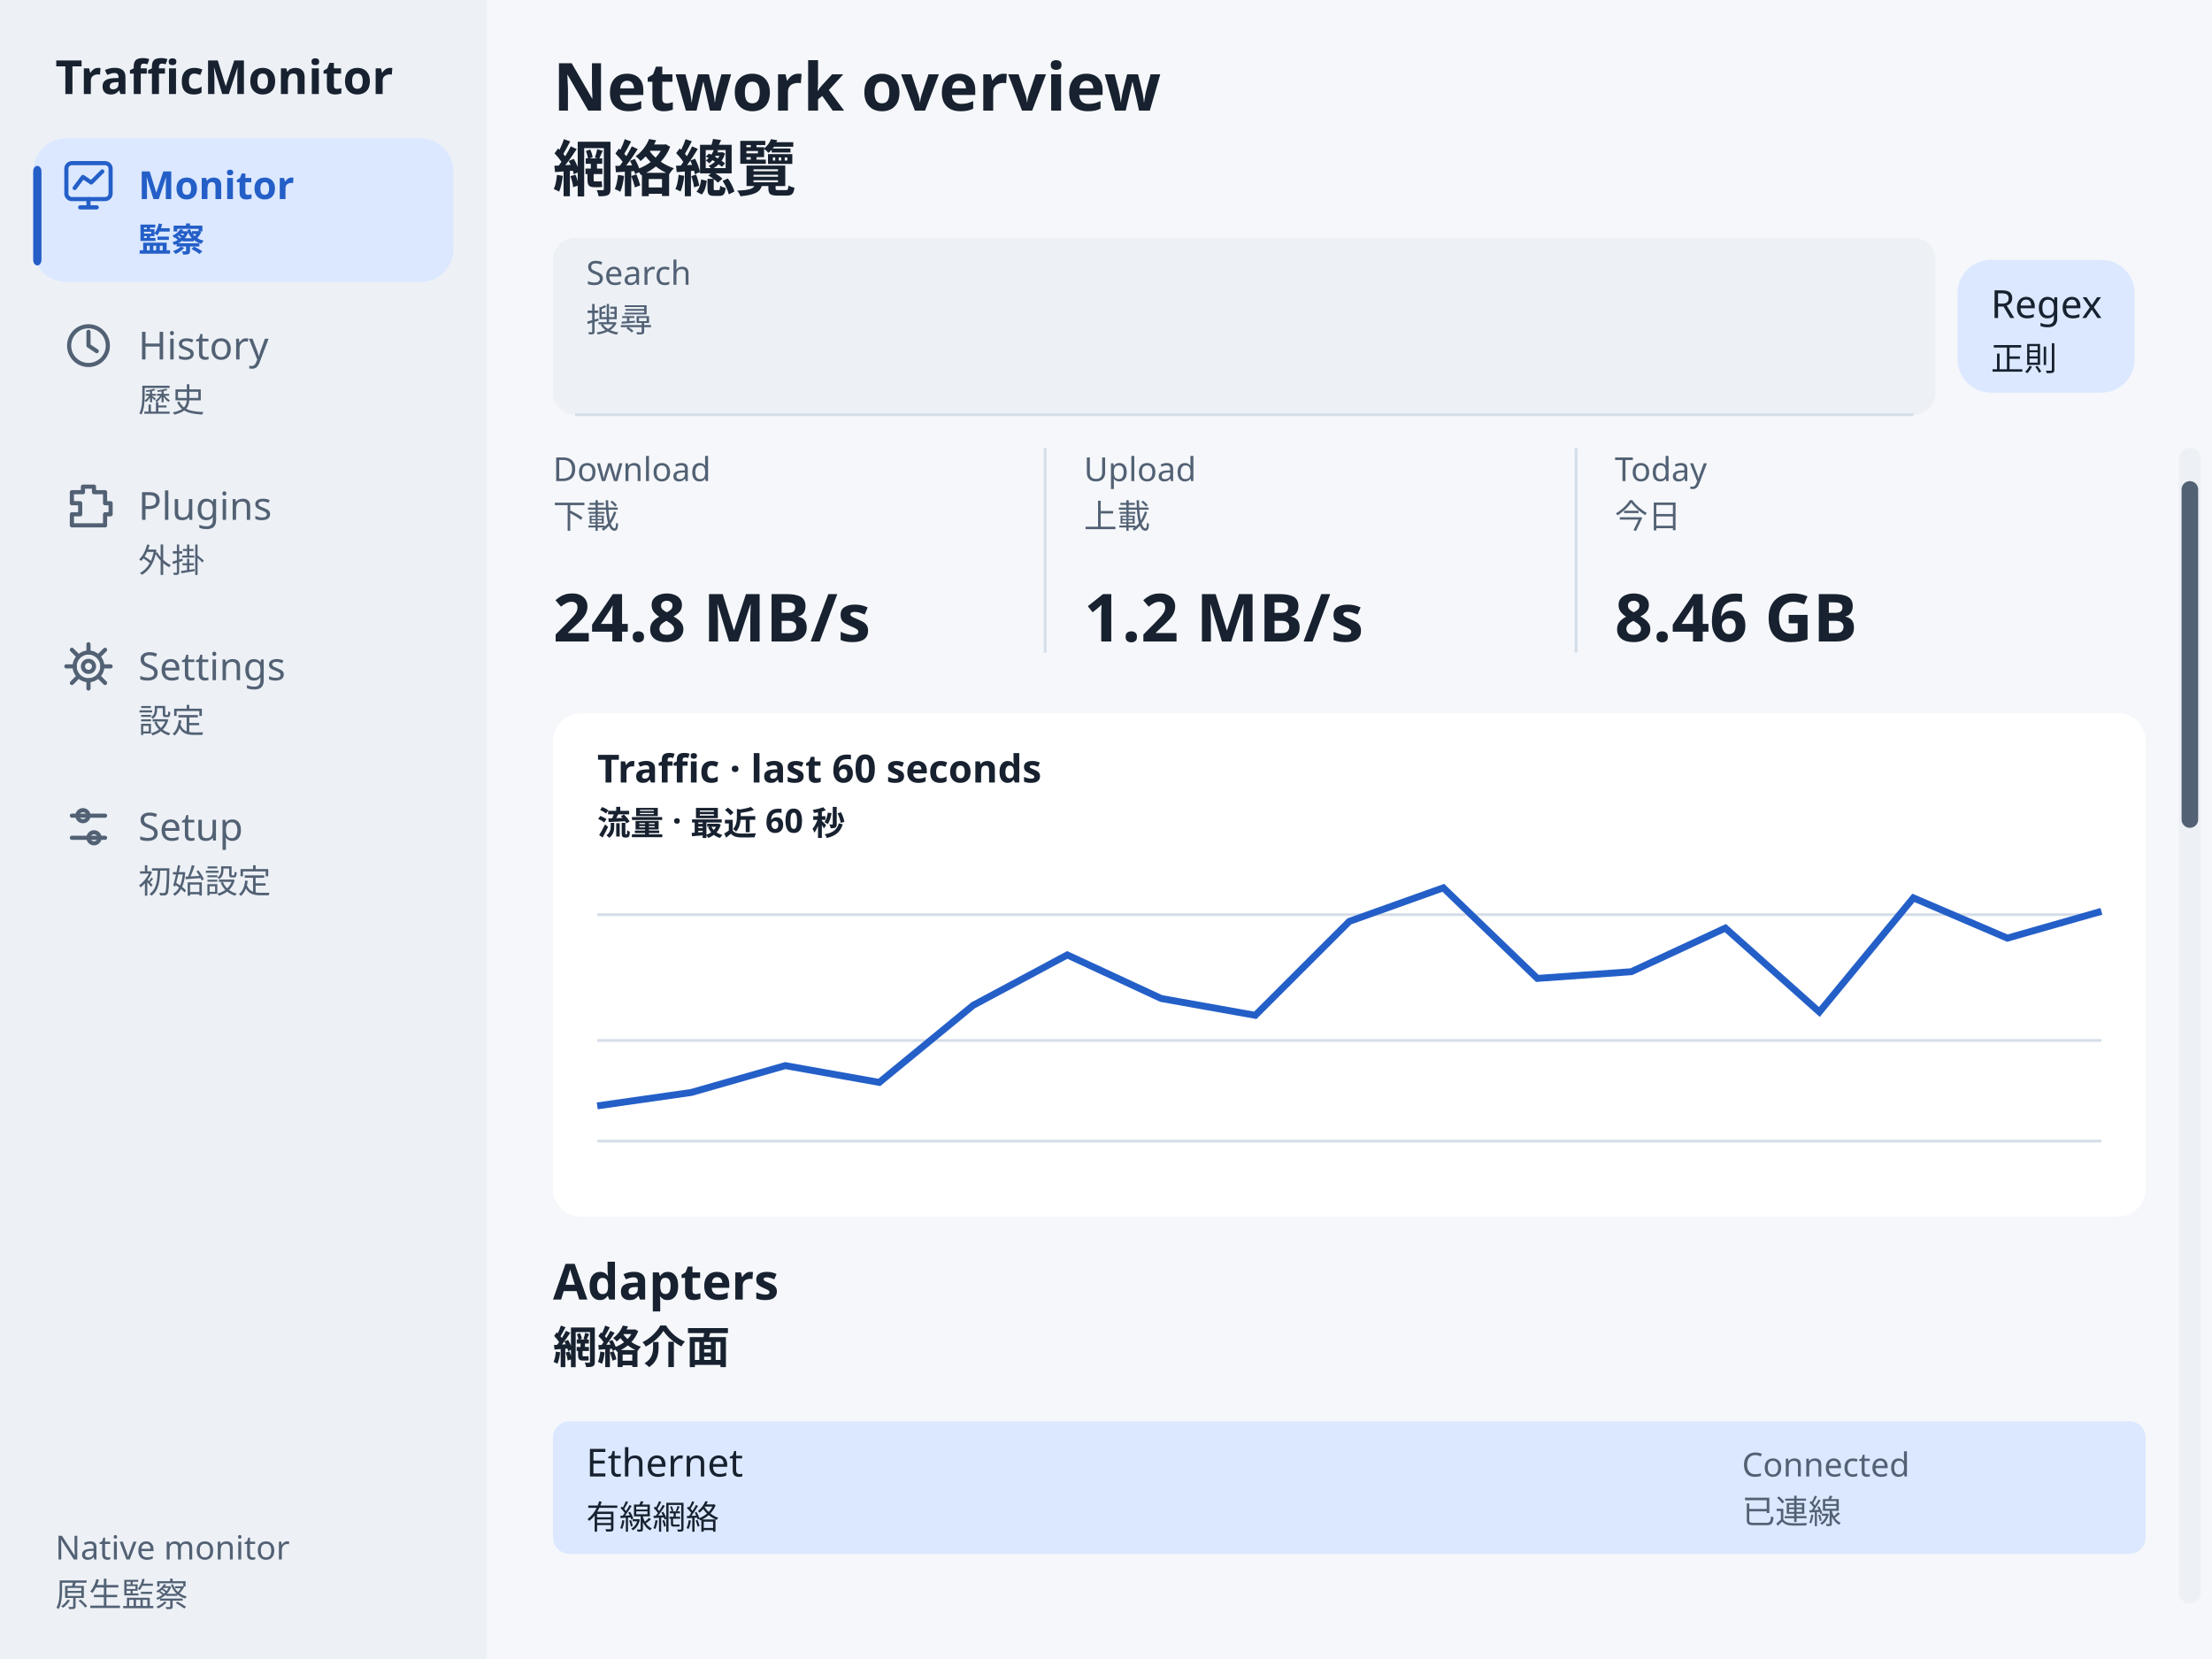
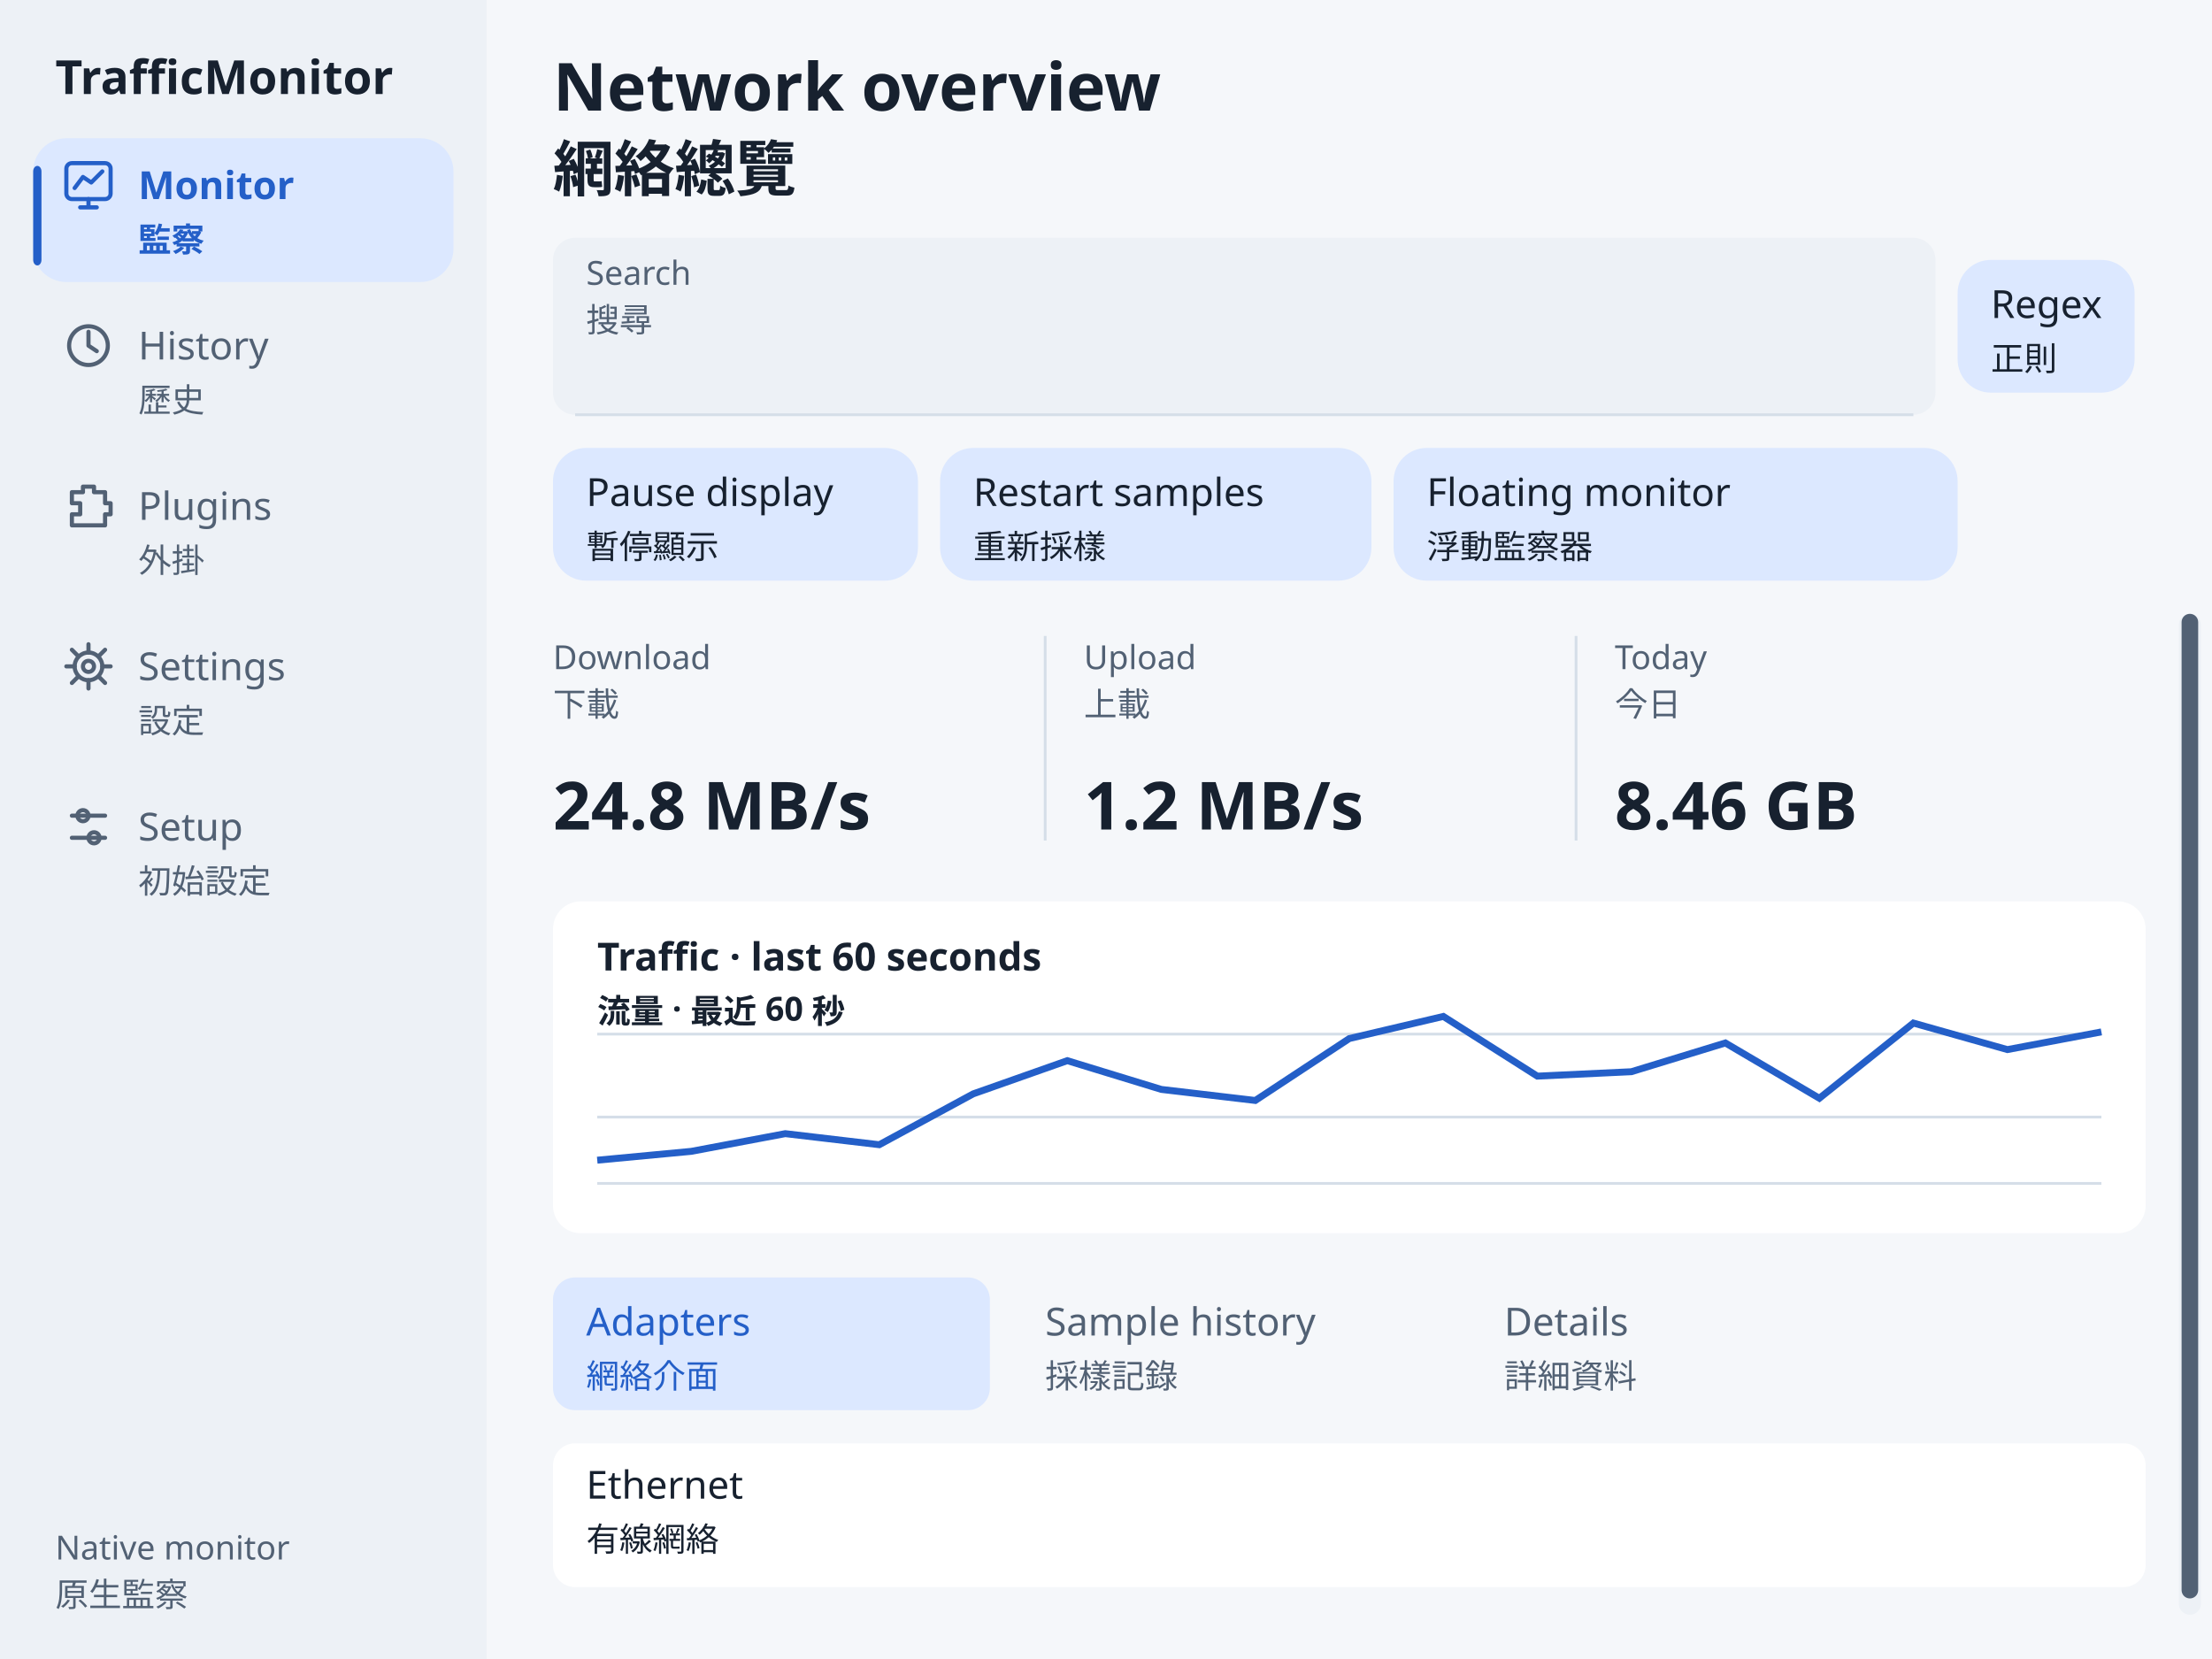
<svg xmlns="http://www.w3.org/2000/svg" width="800" height="600" viewBox="0 0 800 600">
  <rect x="0" y="0" width="800" height="600" rx="0" fill="#F5F7FA" />
  <rect x="0" y="0" width="176" height="600" rx="0" fill="#EDF1F6" />
  <text x="20" y="34" fill="#17212F" font-family="Segoe UI,Microsoft JhengHei,sans-serif" font-size="17" font-weight="600">TrafficMonitor</text>
  <rect x="12" y="50" width="152" height="52" rx="12" fill="#DCE8FF" />
  <rect x="12" y="60" width="3" height="36" rx="2" fill="#245FC8" />
  <g transform="translate(24 59)" fill="none" stroke="#245FC8" stroke-width="1.5" stroke-linecap="round" stroke-linejoin="round">
    <rect width="16" height="13" rx="2" />
    <path d="M3 9l3 -4 3 2 4 -4M5 16h6M8 13v3" />
  </g>
  <text x="50" y="72" fill="#245FC8" font-family="Segoe UI,Microsoft JhengHei,sans-serif" font-size="14" font-weight="600">Monitor</text>
  <text x="50" y="91" fill="#245FC8" font-family="Segoe UI,Microsoft JhengHei,sans-serif" font-size="12" font-weight="600">監察</text>
  <g transform="translate(24 117)" fill="none" stroke="#526174" stroke-width="1.5" stroke-linecap="round" stroke-linejoin="round">
    <circle cx="8" cy="8" r="7" />
    <path d="M8 3v5l3 2" />
  </g>
  <text x="50" y="130" fill="#526174" font-family="Segoe UI,Microsoft JhengHei,sans-serif" font-size="14" font-weight="400">History</text>
  <text x="50" y="149" fill="#526174" font-family="Segoe UI,Microsoft JhengHei,sans-serif" font-size="12" font-weight="400">歷史</text>
  <g transform="translate(24 175)" fill="none" stroke="#526174" stroke-width="1.5" stroke-linecap="round" stroke-linejoin="round">
    <path d="M2 3h4V1h4v2h4v4h2v4h-2v4H2v-4h3V7H2z" />
  </g>
  <text x="50" y="188" fill="#526174" font-family="Segoe UI,Microsoft JhengHei,sans-serif" font-size="14" font-weight="400">Plugins</text>
  <text x="50" y="207" fill="#526174" font-family="Segoe UI,Microsoft JhengHei,sans-serif" font-size="12" font-weight="400">外掛</text>
  <g transform="translate(24 233)" fill="none" stroke="#526174" stroke-width="1.5" stroke-linecap="round" stroke-linejoin="round">
    <circle cx="8" cy="8" r="5" />
    <circle cx="8" cy="8" r="2" />
    <path d="M8 0v3M8 13v3M0 8h3M13 8h3M2 2l2 2M12 12l2 2M2 14l2 -2M12 4l2 -2" />
  </g>
  <text x="50" y="246" fill="#526174" font-family="Segoe UI,Microsoft JhengHei,sans-serif" font-size="14" font-weight="400">Settings</text>
  <text x="50" y="265" fill="#526174" font-family="Segoe UI,Microsoft JhengHei,sans-serif" font-size="12" font-weight="400">設定</text>
  <g transform="translate(24 291)" fill="none" stroke="#526174" stroke-width="1.5" stroke-linecap="round" stroke-linejoin="round">
    <path d="M2 4h12M2 12h12" />
    <circle cx="6" cy="4" r="2" />
    <circle cx="10" cy="12" r="2" />
  </g>
  <text x="50" y="304" fill="#526174" font-family="Segoe UI,Microsoft JhengHei,sans-serif" font-size="14" font-weight="400">Setup</text>
  <text x="50" y="323" fill="#526174" font-family="Segoe UI,Microsoft JhengHei,sans-serif" font-size="12" font-weight="400">初始設定</text>
  <text x="20" y="564" fill="#526174" font-family="Segoe UI,Microsoft JhengHei,sans-serif" font-size="12" font-weight="400">Native monitor</text>
  <text x="20" y="581" fill="#526174" font-family="Segoe UI,Microsoft JhengHei,sans-serif" font-size="12" font-weight="400">原生監察</text>
  <text x="200" y="40" fill="#17212F" font-family="Segoe UI,Microsoft JhengHei,sans-serif" font-size="24" font-weight="600">Network overview</text>
  <text x="200" y="69" fill="#17212F" font-family="Segoe UI,Microsoft JhengHei,sans-serif" font-size="22" font-weight="600">網絡總覽</text>
  <rect x="200" y="86" width="500" height="64" rx="8" fill="#EDF1F6" />
  <path d="M208 150H692" stroke="#D5DEE8" stroke-width="1" />
  <text x="212" y="103" fill="#526174" font-family="Segoe UI,Microsoft JhengHei,sans-serif" font-size="12" font-weight="400">Search</text>
  <text x="212" y="120" fill="#526174" font-family="Segoe UI,Microsoft JhengHei,sans-serif" font-size="12" font-weight="400">搜尋</text>
  <text x="212" y="140" fill="#17212F" font-family="Segoe UI,Microsoft JhengHei,sans-serif" font-size="14" font-weight="400" />
  <rect x="708" y="94" width="64" height="48" rx="12" fill="#DCE8FF" />
  <text x="720" y="115" fill="#17212F" font-family="Segoe UI,Microsoft JhengHei,sans-serif" font-size="14" font-weight="500">Regex</text>
  <text x="720" y="134" fill="#17212F" font-family="Segoe UI,Microsoft JhengHei,sans-serif" font-size="12" font-weight="500">正則</text>
-   <text x="200.0" y="174" fill="#526174" font-family="Segoe UI,Microsoft JhengHei,sans-serif" font-size="12" font-weight="400">Download</text>
-   <text x="200.0" y="191" fill="#526174" font-family="Segoe UI,Microsoft JhengHei,sans-serif" font-size="12" font-weight="400">下載</text>
-   <text x="200.0" y="232" fill="#17212F" font-family="Segoe UI,Microsoft JhengHei,sans-serif" font-size="24" font-weight="600">24.8 MB/s</text>
-   <text x="392.0" y="174" fill="#526174" font-family="Segoe UI,Microsoft JhengHei,sans-serif" font-size="12" font-weight="400">Upload</text>
-   <text x="392.0" y="191" fill="#526174" font-family="Segoe UI,Microsoft JhengHei,sans-serif" font-size="12" font-weight="400">上載</text>
-   <text x="392.0" y="232" fill="#17212F" font-family="Segoe UI,Microsoft JhengHei,sans-serif" font-size="24" font-weight="600">1.2 MB/s</text>
-   <path d="M378.0 162L378.0 236" stroke="#D5DEE8" />
-   <text x="584.0" y="174" fill="#526174" font-family="Segoe UI,Microsoft JhengHei,sans-serif" font-size="12" font-weight="400">Today</text>
-   <text x="584.0" y="191" fill="#526174" font-family="Segoe UI,Microsoft JhengHei,sans-serif" font-size="12" font-weight="400">今日</text>
-   <text x="584.0" y="232" fill="#17212F" font-family="Segoe UI,Microsoft JhengHei,sans-serif" font-size="24" font-weight="600">8.46 GB</text>
-   <path d="M570.0 162L570.0 236" stroke="#D5DEE8" />
-   <rect x="200" y="258" width="576" height="182" rx="10" fill="#FFFFFF" />
-   <text x="216" y="283" fill="#17212F" font-family="Segoe UI,Microsoft JhengHei,sans-serif" font-size="14" font-weight="600">Traffic · last 60 seconds</text>
-   <text x="216" y="302" fill="#17212F" font-family="Segoe UI,Microsoft JhengHei,sans-serif" font-size="12" font-weight="600">流量 · 最近 60 秒</text>
-   <path d="M216 330.8H760" stroke="#D5DEE8" />
-   <path d="M216 376.3H760" stroke="#D5DEE8" />
-   <path d="M216 412.7H760" stroke="#D5DEE8" />
-   <polyline fill="none" stroke="#245FC8" stroke-width="2.5" points="216.0,399.96 250.0,395.107 284.0,385.4 318.0,391.467 352.0,363.56 386.0,345.36 420.0,361.133 454.0,367.2 488.0,333.227 522.0,321.093 556.0,353.853 590.0,351.427 624.0,335.653 658.0,365.987 692.0,324.733 726.0,339.293 760.0,329.587" />
-   <text x="200" y="470" fill="#17212F" font-family="Segoe UI,Microsoft JhengHei,sans-serif" font-size="18" font-weight="600">Adapters</text>
-   <text x="200" y="493" fill="#17212F" font-family="Segoe UI,Microsoft JhengHei,sans-serif" font-size="16" font-weight="600">網絡介面</text>
-   <rect x="200" y="514" width="576" height="48" rx="6" fill="#DCE8FF" />
-   <text x="212" y="534" fill="#17212F" font-family="Segoe UI,Microsoft JhengHei,sans-serif" font-size="14" font-weight="500">Ethernet</text>
-   <text x="212" y="553" fill="#17212F" font-family="Segoe UI,Microsoft JhengHei,sans-serif" font-size="12" font-weight="500">有線網絡</text>
-   <text x="630" y="534" fill="#526174" font-family="Segoe UI,Microsoft JhengHei,sans-serif" font-size="12" font-weight="400">Connected</text>
-   <text x="630" y="551" fill="#526174" font-family="Segoe UI,Microsoft JhengHei,sans-serif" font-size="12" font-weight="400">已連線</text>
-   <rect x="788" y="162" width="8" height="418" rx="4" fill="#EDF1F6" />
-   <rect x="789" y="174" width="6" height="125.4" rx="3" fill="#526174" />
+   <rect x="200" y="162" width="132" height="48" rx="12" fill="#DCE8FF" />
+   <text x="212" y="183" fill="#17212F" font-family="Segoe UI,Microsoft JhengHei,sans-serif" font-size="14" font-weight="500">Pause display</text>
+   <text x="212" y="202" fill="#17212F" font-family="Segoe UI,Microsoft JhengHei,sans-serif" font-size="12" font-weight="500">暫停顯示</text>
+   <rect x="340" y="162" width="156" height="48" rx="12" fill="#DCE8FF" />
+   <text x="352" y="183" fill="#17212F" font-family="Segoe UI,Microsoft JhengHei,sans-serif" font-size="14" font-weight="500">Restart samples</text>
+   <text x="352" y="202" fill="#17212F" font-family="Segoe UI,Microsoft JhengHei,sans-serif" font-size="12" font-weight="500">重新採樣</text>
+   <rect x="504" y="162" width="204" height="48" rx="12" fill="#DCE8FF" />
+   <text x="516" y="183" fill="#17212F" font-family="Segoe UI,Microsoft JhengHei,sans-serif" font-size="14" font-weight="500">Floating monitor</text>
+   <text x="516" y="202" fill="#17212F" font-family="Segoe UI,Microsoft JhengHei,sans-serif" font-size="12" font-weight="500">浮動監察器</text>
+   <defs>
+     <clipPath id="monitor">
+       <rect x="200" y="222" width="576" height="362" />
+     </clipPath>
+   </defs>
+   <g clip-path="url(#monitor)">
+     <g transform="translate(0 0)">
+       <text x="200.0" y="242" fill="#526174" font-family="Segoe UI,Microsoft JhengHei,sans-serif" font-size="12" font-weight="400">Download</text>
+       <text x="200.0" y="259" fill="#526174" font-family="Segoe UI,Microsoft JhengHei,sans-serif" font-size="12" font-weight="400">下載</text>
+       <text x="200.0" y="300" fill="#17212F" font-family="Segoe UI,Microsoft JhengHei,sans-serif" font-size="24" font-weight="600">24.8 MB/s</text>
+       <text x="392.0" y="242" fill="#526174" font-family="Segoe UI,Microsoft JhengHei,sans-serif" font-size="12" font-weight="400">Upload</text>
+       <text x="392.0" y="259" fill="#526174" font-family="Segoe UI,Microsoft JhengHei,sans-serif" font-size="12" font-weight="400">上載</text>
+       <text x="392.0" y="300" fill="#17212F" font-family="Segoe UI,Microsoft JhengHei,sans-serif" font-size="24" font-weight="600">1.2 MB/s</text>
+       <path d="M378.0 230L378.0 304" stroke="#D5DEE8" />
+       <text x="584.0" y="242" fill="#526174" font-family="Segoe UI,Microsoft JhengHei,sans-serif" font-size="12" font-weight="400">Today</text>
+       <text x="584.0" y="259" fill="#526174" font-family="Segoe UI,Microsoft JhengHei,sans-serif" font-size="12" font-weight="400">今日</text>
+       <text x="584.0" y="300" fill="#17212F" font-family="Segoe UI,Microsoft JhengHei,sans-serif" font-size="24" font-weight="600">8.46 GB</text>
+       <path d="M570.0 230L570.0 304" stroke="#D5DEE8" />
+       <rect x="200" y="326" width="576" height="120" rx="10" fill="#FFFFFF" />
+       <text x="216" y="351" fill="#17212F" font-family="Segoe UI,Microsoft JhengHei,sans-serif" font-size="14" font-weight="600">Traffic · last 60 seconds</text>
+       <text x="216" y="370" fill="#17212F" font-family="Segoe UI,Microsoft JhengHei,sans-serif" font-size="12" font-weight="600">流量 · 最近 60 秒</text>
+       <path d="M216 374.0H760" stroke="#D5DEE8" />
+       <path d="M216 404.0H760" stroke="#D5DEE8" />
+       <path d="M216 428.0H760" stroke="#D5DEE8" />
+       <polyline fill="none" stroke="#245FC8" stroke-width="2.5" points="216.0,419.6 250.0,416.4 284.0,410.0 318.0,414.0 352.0,395.6 386.0,383.6 420.0,394.0 454.0,398.0 488.0,375.6 522.0,367.6 556.0,389.2 590.0,387.6 624.0,377.2 658.0,397.2 692.0,370.0 726.0,379.6 760.0,373.2" />
+       <rect x="200" y="462" width="158" height="48" rx="8" fill="#DCE8FF" />
+       <text x="212" y="483" fill="#245FC8" font-family="Segoe UI,Microsoft JhengHei,sans-serif" font-size="14" font-weight="400">Adapters</text>
+       <text x="212" y="502" fill="#245FC8" font-family="Segoe UI,Microsoft JhengHei,sans-serif" font-size="12" font-weight="400">網絡介面</text>
+       <text x="378" y="483" fill="#526174" font-family="Segoe UI,Microsoft JhengHei,sans-serif" font-size="14" font-weight="400">Sample history</text>
+       <text x="378" y="502" fill="#526174" font-family="Segoe UI,Microsoft JhengHei,sans-serif" font-size="12" font-weight="400">採樣記錄</text>
+       <text x="544" y="483" fill="#526174" font-family="Segoe UI,Microsoft JhengHei,sans-serif" font-size="14" font-weight="400">Details</text>
+       <text x="544" y="502" fill="#526174" font-family="Segoe UI,Microsoft JhengHei,sans-serif" font-size="12" font-weight="400">詳細資料</text>
+       <rect x="200" y="522" width="576" height="52" rx="8" fill="#FFFFFF" />
+       <text x="212" y="542" fill="#17212F" font-family="Segoe UI,Microsoft JhengHei,sans-serif" font-size="14" font-weight="500">Ethernet</text>
+       <text x="212" y="561" fill="#17212F" font-family="Segoe UI,Microsoft JhengHei,sans-serif" font-size="12" font-weight="500">有線網絡</text>
+     </g>
+   </g>
+   <rect x="788" y="222" width="8" height="362" rx="4" fill="#EDF1F6" />
+   <rect x="789" y="222.0" width="6" height="356.098" rx="3" fill="#526174" />
</svg>
